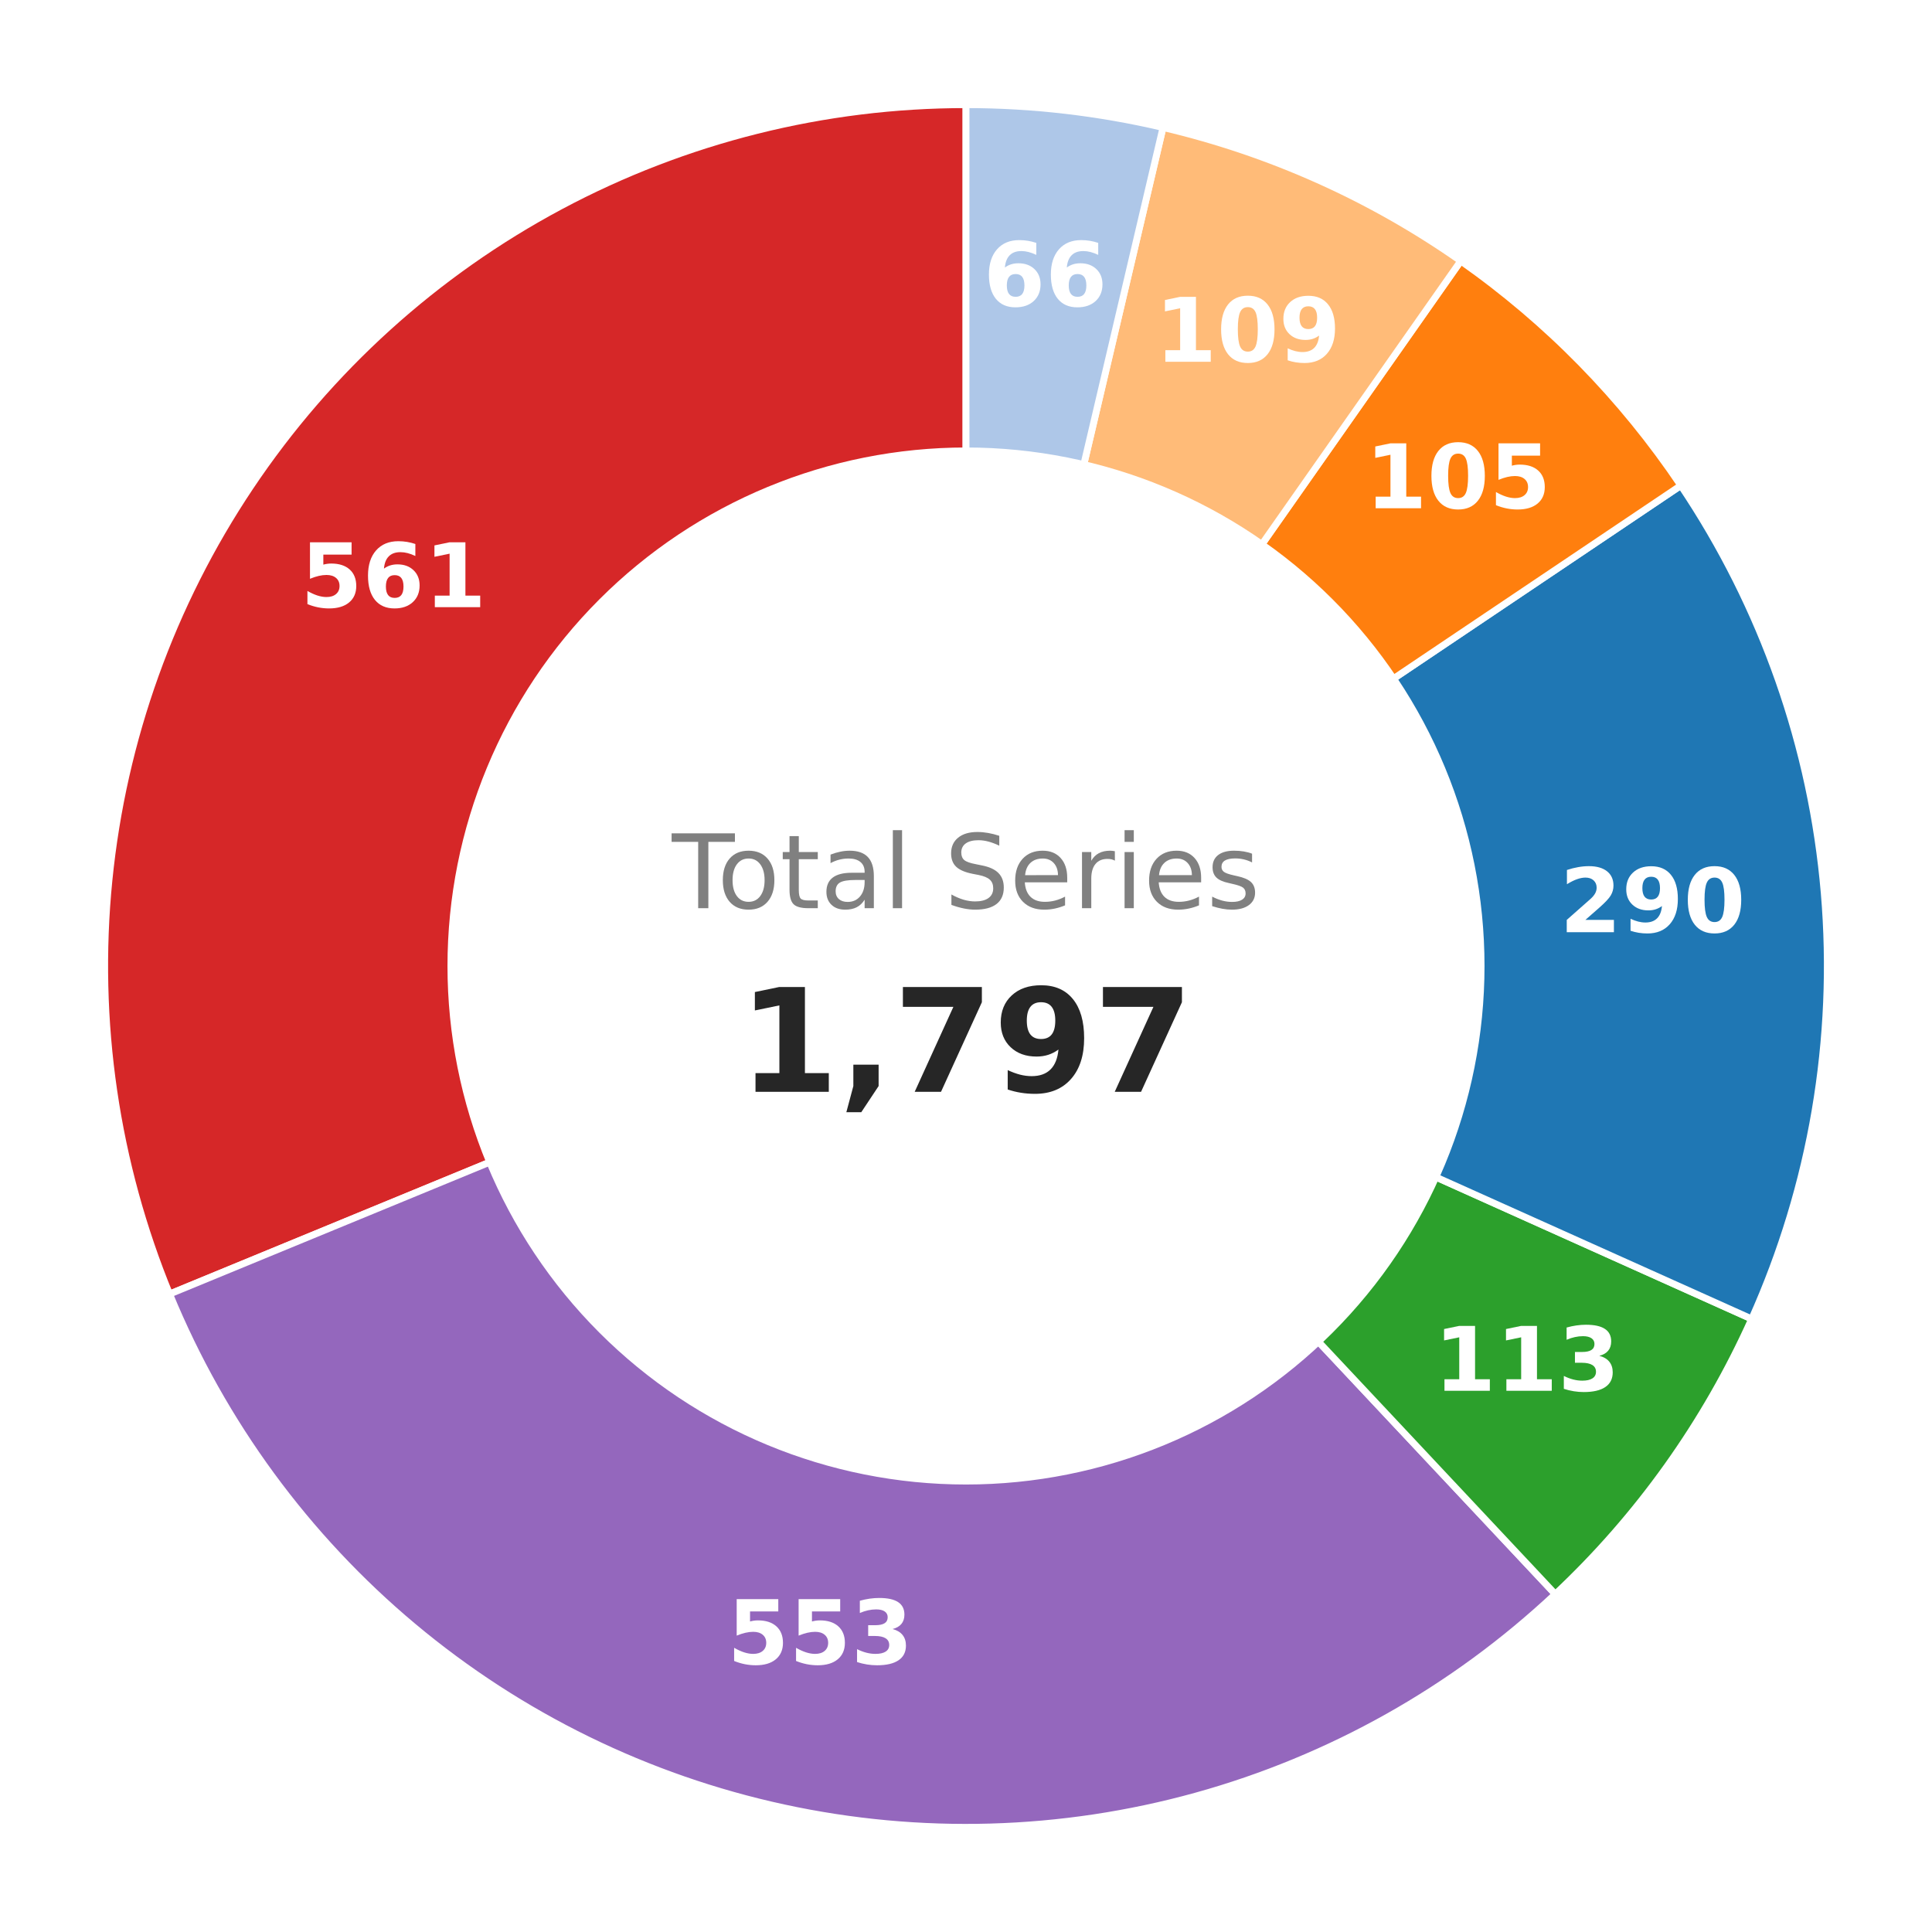
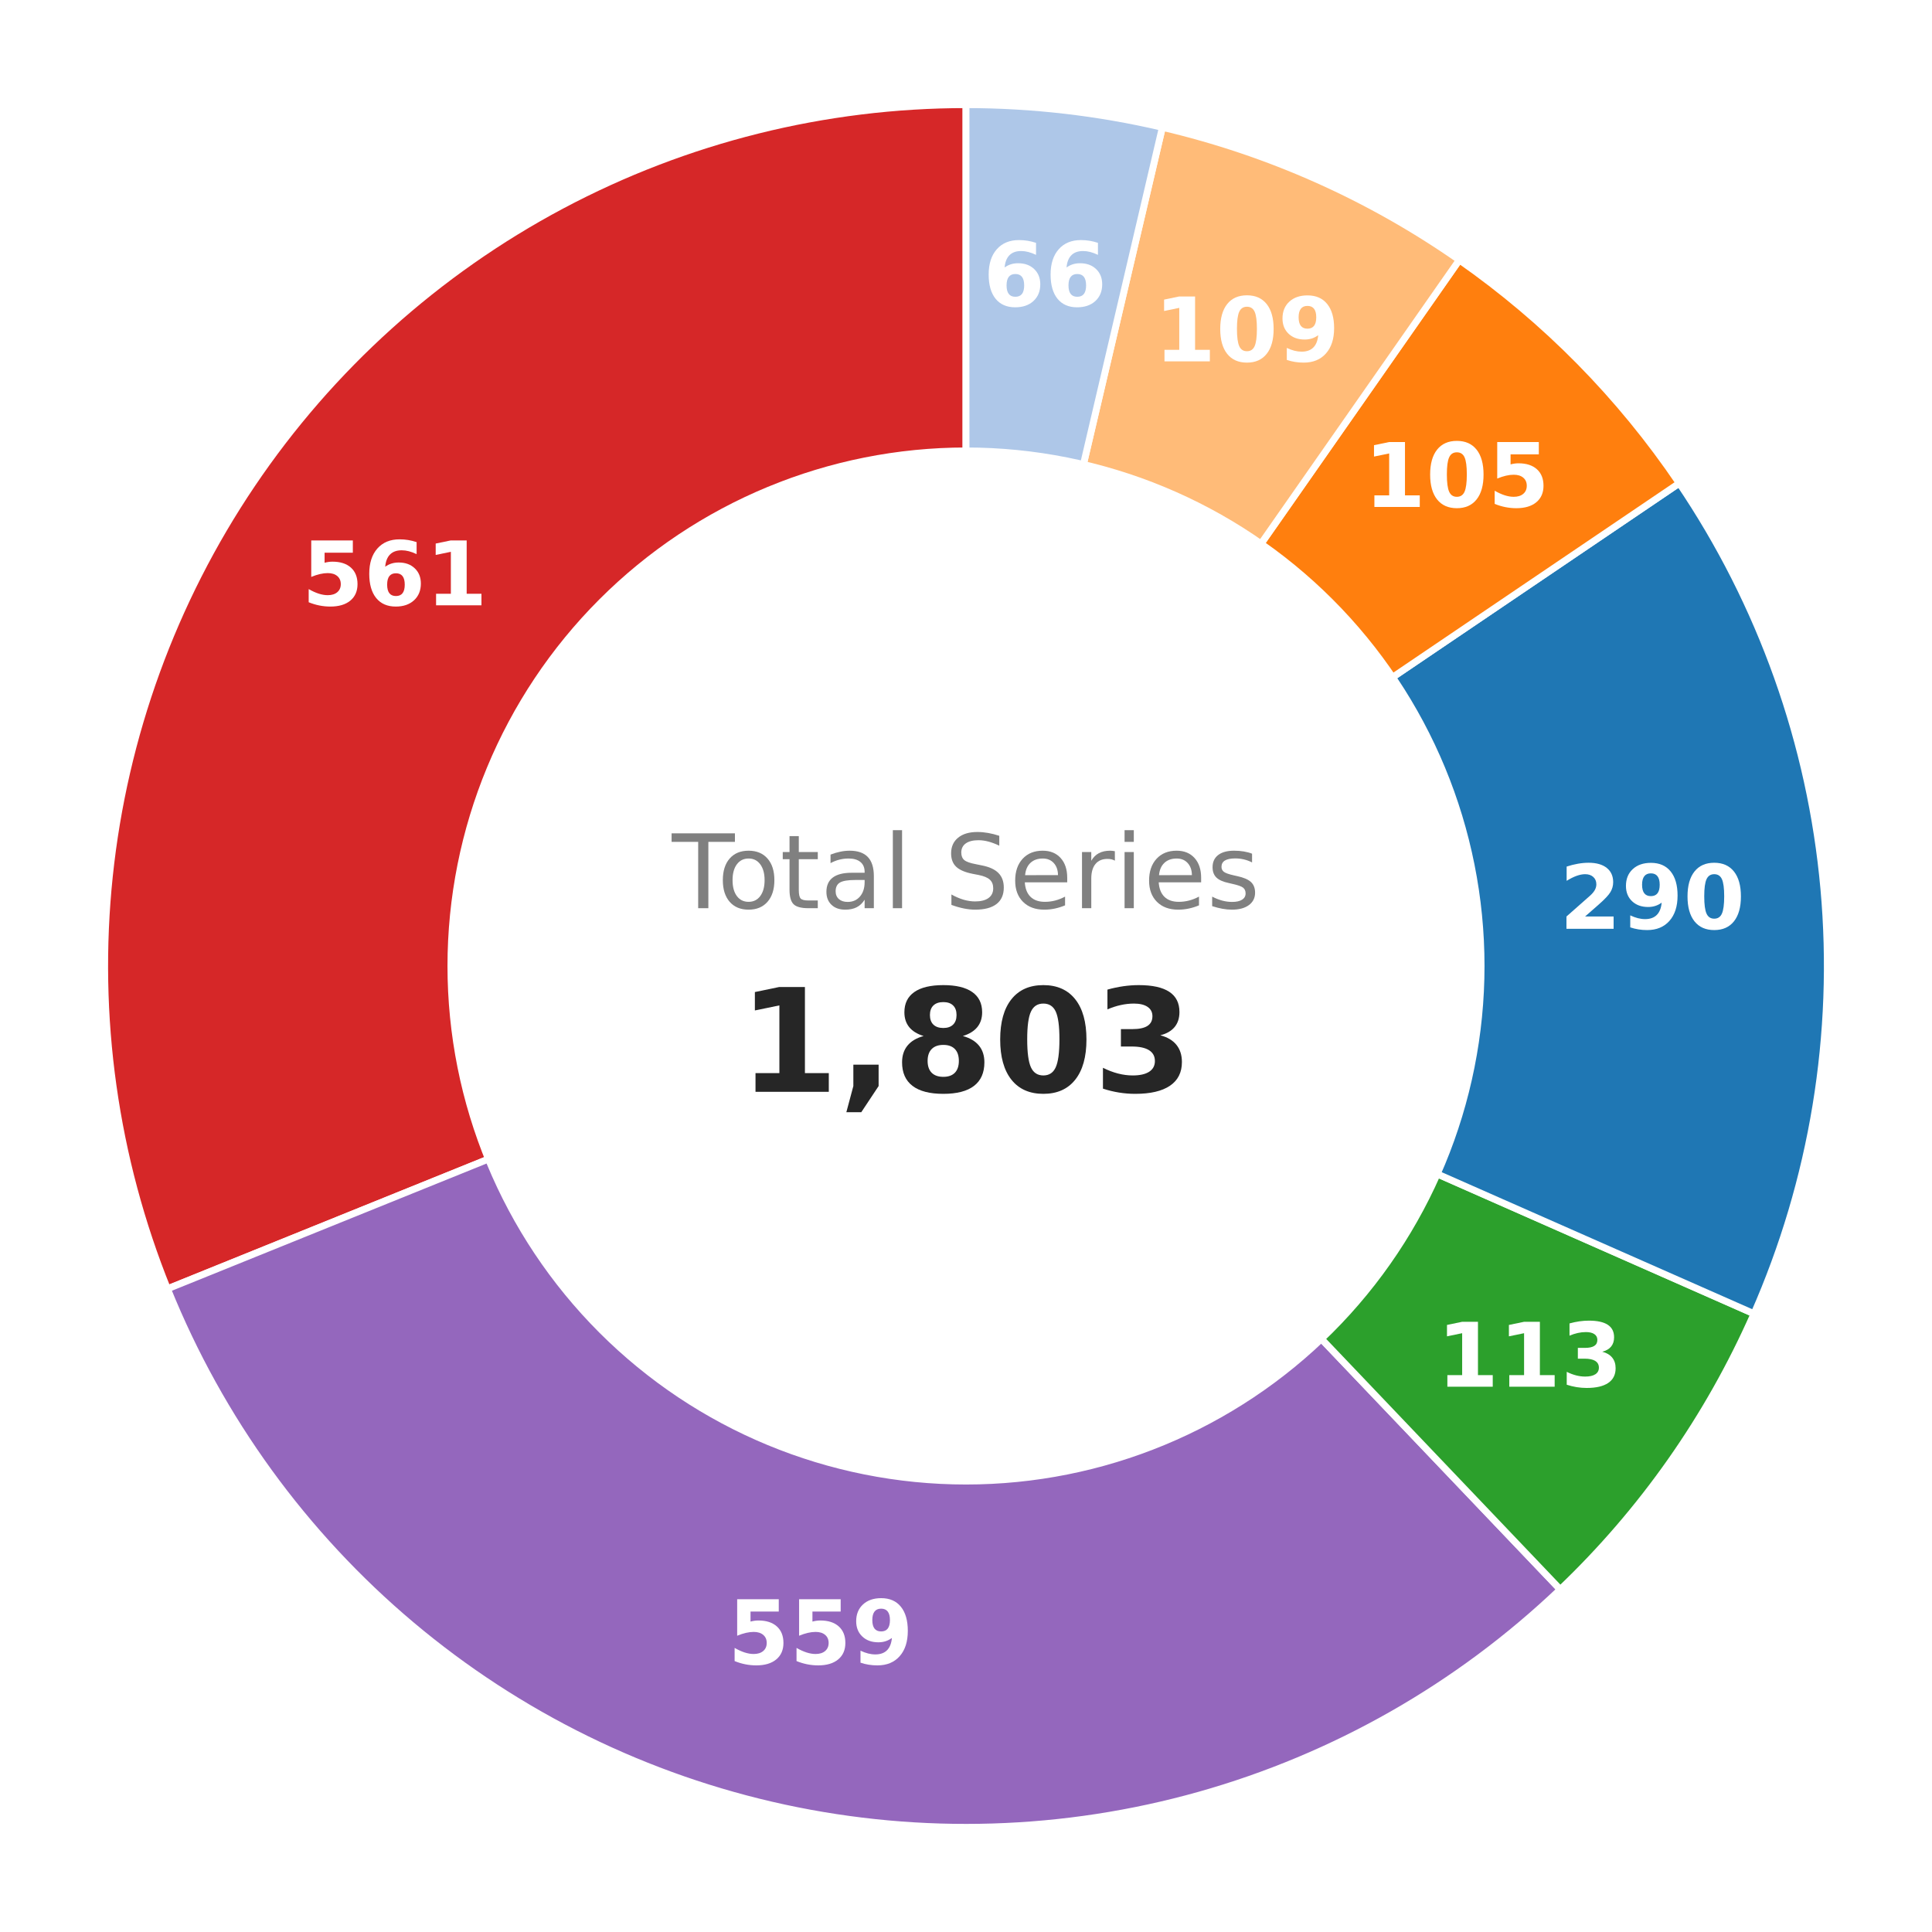
<svg xmlns="http://www.w3.org/2000/svg" xmlns:xlink="http://www.w3.org/1999/xlink" width="564.48pt" height="564.48pt" viewBox="0 0 564.48 564.48" version="1.1">
  <defs>
    <style type="text/css">*{stroke-linejoin: round; stroke-linecap: butt}</style>
  </defs>
  <g id="figure_1">
    <g id="patch_1">
      <path d="M 0 564.48  L 564.48 564.48  L 564.48 0  L 0 0  z " style="fill: #ffffff" />
    </g>
    <g id="axes_1">
      <g id="matplotlib.axis_1" />
      <g id="matplotlib.axis_2" />
      <g id="patch_2">
-         <path d="M 282.24 30.58  C 240.898 30.58 200.187 40.767 163.717 60.238  C 127.248 79.708 96.132 107.868 73.13 142.22  C 50.128 176.571 35.941 216.067 31.828 257.204  C 27.716 298.34 33.802 339.863 49.547 378.089  L 282.24 282.24  z " style="fill: #d62728; stroke: #ffffff; stroke-width: 2; stroke-linejoin: miter" />
+         <path d="M 282.24 30.58  C 241.037 30.58 200.458 40.699 164.08 60.044  C 127.701 79.39 96.624 107.377 73.588 141.538  C 50.552 175.699 36.254 215.001 31.954 255.978  C 27.654 296.956 33.483 338.369 48.927 376.568  L 282.24 282.24  z " style="fill: #d62728; stroke: #ffffff; stroke-width: 2; stroke-linejoin: miter" />
      </g>
      <g id="patch_3">
-         <path d="M 49.547 378.089  C 65.066 415.764 89.505 449.113 120.757 475.258  C 152.009 501.404 189.148 519.573 228.971 528.198  C 268.794 536.823 310.122 535.648 349.391 524.776  C 388.66 513.904 424.707 493.655 454.423 465.777  L 282.24 282.24  z " style="fill: #9467bd; stroke: #ffffff; stroke-width: 2; stroke-linejoin: miter" />
+         <path d="M 48.927 376.568  C 64.315 414.629 88.785 448.353 120.196 474.788  C 151.607 501.223 189.015 519.574 229.145 528.236  C 269.275 536.897 310.922 535.609 350.44 524.483  C 389.958 513.357 426.16 492.729 455.876 464.403  L 282.24 282.24  z " style="fill: #9467bd; stroke: #ffffff; stroke-width: 2; stroke-linejoin: miter" />
      </g>
      <g id="patch_4">
-         <path d="M 454.423 465.777  C 466.519 454.429 477.464 441.914 487.097 428.413  C 496.73 414.912 505.005 400.492 511.802 385.363  L 282.24 282.24  z " style="fill: #2ca02c; stroke: #ffffff; stroke-width: 2; stroke-linejoin: miter" />
+         <path d="M 455.876 464.403  C 467.842 452.997 478.654 440.441 488.157 426.916  C 497.66 413.39 505.807 398.961 512.481 383.838  L 282.24 282.24  z " style="fill: #2ca02c; stroke: #ffffff; stroke-width: 2; stroke-linejoin: miter" />
      </g>
      <g id="patch_5">
-         <path d="M 511.802 385.363  C 529.322 346.361 536.617 303.53 532.996 260.928  C 529.375 218.325 514.956 177.34 491.105 141.854  L 282.24 282.24  z " style="fill: #1f77b4; stroke: #ffffff; stroke-width: 2; stroke-linejoin: miter" />
+         <path d="M 512.481 383.838  C 529.684 344.852 536.706 302.129 532.888 259.688  C 529.069 217.247 514.532 176.463 490.647 141.175  L 282.24 282.24  z " style="fill: #1f77b4; stroke: #ffffff; stroke-width: 2; stroke-linejoin: miter" />
      </g>
      <g id="patch_6">
-         <path d="M 491.105 141.854  C 482.509 129.065 472.756 117.093 461.97 106.087  C 451.184 95.082 439.41 85.091 426.796 76.24  L 282.24 282.24  z " style="fill: #ff7f0e; stroke: #ffffff; stroke-width: 2; stroke-linejoin: miter" />
+         <path d="M 490.647 141.175  C 482.038 128.456 472.283 116.552 461.503 105.612  C 450.724 94.672 438.966 84.742 426.377 75.946  L 282.24 282.24  z " style="fill: #ff7f0e; stroke: #ffffff; stroke-width: 2; stroke-linejoin: miter" />
      </g>
      <g id="patch_7">
-         <path d="M 426.796 76.24  C 413.701 67.051 399.76 59.131 385.162 52.588  C 370.563 46.046 355.374 40.91 339.801 37.251  L 282.24 282.24  z " style="fill: #ffbb78; stroke: #ffffff; stroke-width: 2; stroke-linejoin: miter" />
+         <path d="M 426.377 75.946  C 413.307 66.814 399.399 58.945 384.84 52.444  C 370.281 45.944 355.137 40.842 339.613 37.207  L 282.24 282.24  z " style="fill: #ffbb78; stroke: #ffffff; stroke-width: 2; stroke-linejoin: miter" />
      </g>
      <g id="patch_8">
-         <path d="M 339.801 37.251  C 330.376 35.037 320.831 33.368 311.213 32.253  C 301.596 31.139 291.922 30.58 282.24 30.58  L 282.24 282.24  z " style="fill: #aec7e8; stroke: #ffffff; stroke-width: 2; stroke-linejoin: miter" />
+         <path d="M 339.613 37.207  C 330.217 35.007 320.703 33.35 311.117 32.242  C 301.531 31.135 291.89 30.58 282.24 30.58  L 282.24 282.24  z " style="fill: #aec7e8; stroke: #ffffff; stroke-width: 2; stroke-linejoin: miter" />
      </g>
      <g id="patch_9">
-         <path d="M 282.24 433.236  C 322.285 433.236 360.694 417.326 389.01 389.011  C 417.326 360.695 433.236 322.285 433.236 282.24  C 433.236 242.196 417.326 203.786 389.01 175.47  C 360.694 147.154 322.285 131.244 282.24 131.244  C 242.195 131.244 203.785 147.154 175.47 175.47  C 147.154 203.786 131.244 242.196 131.244 282.24  C 131.244 322.285 147.154 360.695 175.47 389.011  C 203.785 417.326 242.195 433.236 282.24 433.236  z " clip-path="url(#paeff7c6100)" style="fill: #ffffff; stroke: #ffffff; stroke-linejoin: miter" />
+         <path d="M 282.24 433.236  C 322.285 433.236 360.694 417.326 389.01 389.011  C 417.326 360.695 433.236 322.285 433.236 282.24  C 433.236 242.196 417.326 203.786 389.01 175.47  C 360.694 147.154 322.285 131.244 282.24 131.244  C 242.195 131.244 203.785 147.154 175.47 175.47  C 147.154 203.786 131.244 242.196 131.244 282.24  C 131.244 322.285 147.154 360.695 175.47 389.011  C 203.785 417.326 242.195 433.236 282.24 433.236  z " clip-path="url(#p9ba5d88f32)" style="fill: #ffffff; stroke: #ffffff; stroke-linejoin: miter" />
      </g>
      <g id="text_1">
-         <g style="fill: #ffffff" transform="translate(87.81642 177.3981) scale(0.26 -0.26)">
+         <g style="fill: #ffffff" transform="translate(88.18291 176.8527) scale(0.26 -0.26)">
          <defs>
            <path id="DejaVuSans-Bold-35" d="M 678 4666  L 3669 4666  L 3669 3781  L 1638 3781  L 1638 3059  Q 1775 3097 1914 3117  Q 2053 3138 2203 3138  Q 3056 3138 3531 2711  Q 4006 2284 4006 1522  Q 4006 766 3489 337  Q 2972 -91 2053 -91  Q 1656 -91 1267 -14  Q 878 63 494 219  L 494 1166  Q 875 947 1217 837  Q 1559 728 1863 728  Q 2300 728 2551 942  Q 2803 1156 2803 1522  Q 2803 1891 2551 2103  Q 2300 2316 1863 2316  Q 1603 2316 1309 2248  Q 1016 2181 678 2041  L 678 4666  z " transform="scale(0.015625)" />
            <path id="DejaVuSans-Bold-36" d="M 2316 2303  Q 2000 2303 1842 2098  Q 1684 1894 1684 1484  Q 1684 1075 1842 870  Q 2000 666 2316 666  Q 2634 666 2792 870  Q 2950 1075 2950 1484  Q 2950 1894 2792 2098  Q 2634 2303 2316 2303  z M 3803 4544  L 3803 3681  Q 3506 3822 3243 3889  Q 2981 3956 2731 3956  Q 2194 3956 1894 3657  Q 1594 3359 1544 2772  Q 1750 2925 1990 3001  Q 2231 3078 2516 3078  Q 3231 3078 3670 2659  Q 4109 2241 4109 1563  Q 4109 813 3618 361  Q 3128 -91 2303 -91  Q 1394 -91 895 523  Q 397 1138 397 2266  Q 397 3422 980 4083  Q 1563 4744 2578 4744  Q 2900 4744 3203 4694  Q 3506 4644 3803 4544  z " transform="scale(0.015625)" />
            <path id="DejaVuSans-Bold-31" d="M 750 831  L 1813 831  L 1813 3847  L 722 3622  L 722 4441  L 1806 4666  L 2950 4666  L 2950 831  L 4013 831  L 4013 0  L 750 0  L 750 831  z " transform="scale(0.015625)" />
          </defs>
          <use xlink:href="#DejaVuSans-Bold-35" />
          <use xlink:href="#DejaVuSans-Bold-36" x="69.58" />
          <use xlink:href="#DejaVuSans-Bold-31" x="139.16" />
        </g>
      </g>
      <g id="text_2">
-         <g style="fill: #ffffff" transform="translate(212.489 486.1807) scale(0.26 -0.26)">
+         <g style="fill: #ffffff" transform="translate(212.6286 486.2109) scale(0.26 -0.26)">
+           <defs>
+             <path id="DejaVuSans-Bold-39" d="M 641 103  L 641 966  Q 928 831 1190 764  Q 1453 697 1709 697  Q 2247 697 2547 995  Q 2847 1294 2900 1881  Q 2688 1725 2447 1647  Q 2206 1569 1925 1569  Q 1209 1569 770 1986  Q 331 2403 331 3084  Q 331 3838 820 4291  Q 1309 4744 2131 4744  Q 3044 4744 3544 4128  Q 4044 3513 4044 2388  Q 4044 1231 3459 570  Q 2875 -91 1856 -91  Q 1528 -91 1228 -42  Q 928 6 641 103  z M 2125 2350  Q 2441 2350 2600 2554  Q 2759 2759 2759 3169  Q 2759 3575 2600 3781  Q 2441 3988 2125 3988  Q 1809 3988 1650 3781  Q 1491 3575 1491 3169  Q 1491 2759 1650 2554  Q 1809 2350 2125 2350  z " transform="scale(0.015625)" />
+           </defs>
+           <use xlink:href="#DejaVuSans-Bold-35" />
+           <use xlink:href="#DejaVuSans-Bold-35" x="69.58" />
+           <use xlink:href="#DejaVuSans-Bold-39" x="139.16" />
+         </g>
+       </g>
+       <g id="text_3">
+         <g style="fill: #ffffff" transform="translate(419.8382 405.1549) scale(0.26 -0.26)">
          <defs>
            <path id="DejaVuSans-Bold-33" d="M 2981 2516  Q 3453 2394 3698 2092  Q 3944 1791 3944 1325  Q 3944 631 3412 270  Q 2881 -91 1863 -91  Q 1503 -91 1142 -33  Q 781 25 428 141  L 428 1069  Q 766 900 1098 814  Q 1431 728 1753 728  Q 2231 728 2486 893  Q 2741 1059 2741 1369  Q 2741 1688 2480 1852  Q 2219 2016 1709 2016  L 1228 2016  L 1228 2791  L 1734 2791  Q 2188 2791 2409 2933  Q 2631 3075 2631 3366  Q 2631 3634 2415 3781  Q 2200 3928 1806 3928  Q 1516 3928 1219 3862  Q 922 3797 628 3669  L 628 4550  Q 984 4650 1334 4700  Q 1684 4750 2022 4750  Q 2931 4750 3382 4451  Q 3834 4153 3834 3553  Q 3834 3144 3618 2883  Q 3403 2622 2981 2516  z " transform="scale(0.015625)" />
          </defs>
-           <use xlink:href="#DejaVuSans-Bold-35" />
-           <use xlink:href="#DejaVuSans-Bold-35" x="69.58" />
-           <use xlink:href="#DejaVuSans-Bold-33" x="139.16" />
-         </g>
-       </g>
-       <g id="text_3">
-         <g style="fill: #ffffff" transform="translate(418.9901 406.3526) scale(0.26 -0.26)">
          <use xlink:href="#DejaVuSans-Bold-31" />
          <use xlink:href="#DejaVuSans-Bold-31" x="69.58" />
          <use xlink:href="#DejaVuSans-Bold-33" x="139.16" />
        </g>
      </g>
      <g id="text_4">
-         <g style="fill: #ffffff" transform="translate(455.7093 272.3644) scale(0.26 -0.26)">
+         <g style="fill: #ffffff" transform="translate(455.6226 271.3726) scale(0.26 -0.26)">
          <defs>
            <path id="DejaVuSans-Bold-32" d="M 1844 884  L 3897 884  L 3897 0  L 506 0  L 506 884  L 2209 2388  Q 2438 2594 2547 2791  Q 2656 2988 2656 3200  Q 2656 3528 2436 3728  Q 2216 3928 1850 3928  Q 1569 3928 1234 3808  Q 900 3688 519 3450  L 519 4475  Q 925 4609 1322 4679  Q 1719 4750 2100 4750  Q 2938 4750 3402 4381  Q 3866 4013 3866 3353  Q 3866 2972 3669 2642  Q 3472 2313 2841 1759  L 1844 884  z " transform="scale(0.015625)" />
-             <path id="DejaVuSans-Bold-39" d="M 641 103  L 641 966  Q 928 831 1190 764  Q 1453 697 1709 697  Q 2247 697 2547 995  Q 2847 1294 2900 1881  Q 2688 1725 2447 1647  Q 2206 1569 1925 1569  Q 1209 1569 770 1986  Q 331 2403 331 3084  Q 331 3838 820 4291  Q 1309 4744 2131 4744  Q 3044 4744 3544 4128  Q 4044 3513 4044 2388  Q 4044 1231 3459 570  Q 2875 -91 1856 -91  Q 1528 -91 1228 -42  Q 928 6 641 103  z M 2125 2350  Q 2441 2350 2600 2554  Q 2759 2759 2759 3169  Q 2759 3575 2600 3781  Q 2441 3988 2125 3988  Q 1809 3988 1650 3781  Q 1491 3575 1491 3169  Q 1491 2759 1650 2554  Q 1809 2350 2125 2350  z " transform="scale(0.015625)" />
            <path id="DejaVuSans-Bold-30" d="M 2944 2338  Q 2944 3213 2780 3570  Q 2616 3928 2228 3928  Q 1841 3928 1675 3570  Q 1509 3213 1509 2338  Q 1509 1453 1675 1090  Q 1841 728 2228 728  Q 2613 728 2778 1090  Q 2944 1453 2944 2338  z M 4147 2328  Q 4147 1169 3647 539  Q 3147 -91 2228 -91  Q 1306 -91 806 539  Q 306 1169 306 2328  Q 306 3491 806 4120  Q 1306 4750 2228 4750  Q 3147 4750 3647 4120  Q 4147 3491 4147 2328  z " transform="scale(0.015625)" />
          </defs>
          <use xlink:href="#DejaVuSans-Bold-32" />
          <use xlink:href="#DejaVuSans-Bold-39" x="69.58" />
          <use xlink:href="#DejaVuSans-Bold-30" x="139.16" />
        </g>
      </g>
      <g id="text_5">
-         <g style="fill: #ffffff" transform="translate(398.8888 148.4923) scale(0.26 -0.26)">
+         <g style="fill: #ffffff" transform="translate(398.5153 148.1122) scale(0.26 -0.26)">
          <use xlink:href="#DejaVuSans-Bold-31" />
          <use xlink:href="#DejaVuSans-Bold-30" x="69.58" />
          <use xlink:href="#DejaVuSans-Bold-35" x="139.16" />
        </g>
      </g>
      <g id="text_6">
-         <g style="fill: #ffffff" transform="translate(337.4419 105.6932) scale(0.26 -0.26)">
+         <g style="fill: #ffffff" transform="translate(337.1843 105.5779) scale(0.26 -0.26)">
          <use xlink:href="#DejaVuSans-Bold-31" />
          <use xlink:href="#DejaVuSans-Bold-30" x="69.58" />
          <use xlink:href="#DejaVuSans-Bold-39" x="139.16" />
        </g>
      </g>
      <g id="text_7">
-         <g style="fill: #ffffff" transform="translate(287.3282 89.4252) scale(0.26 -0.26)">
+         <g style="fill: #ffffff" transform="translate(287.2514 89.41631) scale(0.26 -0.26)">
          <use xlink:href="#DejaVuSans-Bold-36" />
          <use xlink:href="#DejaVuSans-Bold-36" x="69.58" />
        </g>
      </g>
      <g id="text_8">
        <g style="fill: #808080" transform="translate(196.3134 265.3523) scale(0.3 -0.3)">
          <defs>
            <path id="DejaVuSans-54" d="M -19 4666  L 3928 4666  L 3928 4134  L 2272 4134  L 2272 0  L 1638 0  L 1638 4134  L -19 4134  L -19 4666  z " transform="scale(0.015625)" />
            <path id="DejaVuSans-6f" d="M 1959 3097  Q 1497 3097 1228 2736  Q 959 2375 959 1747  Q 959 1119 1226 758  Q 1494 397 1959 397  Q 2419 397 2687 759  Q 2956 1122 2956 1747  Q 2956 2369 2687 2733  Q 2419 3097 1959 3097  z M 1959 3584  Q 2709 3584 3137 3096  Q 3566 2609 3566 1747  Q 3566 888 3137 398  Q 2709 -91 1959 -91  Q 1206 -91 779 398  Q 353 888 353 1747  Q 353 2609 779 3096  Q 1206 3584 1959 3584  z " transform="scale(0.015625)" />
            <path id="DejaVuSans-74" d="M 1172 4494  L 1172 3500  L 2356 3500  L 2356 3053  L 1172 3053  L 1172 1153  Q 1172 725 1289 603  Q 1406 481 1766 481  L 2356 481  L 2356 0  L 1766 0  Q 1100 0 847 248  Q 594 497 594 1153  L 594 3053  L 172 3053  L 172 3500  L 594 3500  L 594 4494  L 1172 4494  z " transform="scale(0.015625)" />
            <path id="DejaVuSans-61" d="M 2194 1759  Q 1497 1759 1228 1600  Q 959 1441 959 1056  Q 959 750 1161 570  Q 1363 391 1709 391  Q 2188 391 2477 730  Q 2766 1069 2766 1631  L 2766 1759  L 2194 1759  z M 3341 1997  L 3341 0  L 2766 0  L 2766 531  Q 2569 213 2275 61  Q 1981 -91 1556 -91  Q 1019 -91 701 211  Q 384 513 384 1019  Q 384 1609 779 1909  Q 1175 2209 1959 2209  L 2766 2209  L 2766 2266  Q 2766 2663 2505 2880  Q 2244 3097 1772 3097  Q 1472 3097 1187 3025  Q 903 2953 641 2809  L 641 3341  Q 956 3463 1253 3523  Q 1550 3584 1831 3584  Q 2591 3584 2966 3190  Q 3341 2797 3341 1997  z " transform="scale(0.015625)" />
            <path id="DejaVuSans-6c" d="M 603 4863  L 1178 4863  L 1178 0  L 603 0  L 603 4863  z " transform="scale(0.015625)" />
            <path id="DejaVuSans-20" transform="scale(0.015625)" />
            <path id="DejaVuSans-53" d="M 3425 4513  L 3425 3897  Q 3066 4069 2747 4153  Q 2428 4238 2131 4238  Q 1616 4238 1336 4038  Q 1056 3838 1056 3469  Q 1056 3159 1242 3001  Q 1428 2844 1947 2747  L 2328 2669  Q 3034 2534 3370 2195  Q 3706 1856 3706 1288  Q 3706 609 3251 259  Q 2797 -91 1919 -91  Q 1588 -91 1214 -16  Q 841 59 441 206  L 441 856  Q 825 641 1194 531  Q 1563 422 1919 422  Q 2459 422 2753 634  Q 3047 847 3047 1241  Q 3047 1584 2836 1778  Q 2625 1972 2144 2069  L 1759 2144  Q 1053 2284 737 2584  Q 422 2884 422 3419  Q 422 4038 858 4394  Q 1294 4750 2059 4750  Q 2388 4750 2728 4690  Q 3069 4631 3425 4513  z " transform="scale(0.015625)" />
            <path id="DejaVuSans-65" d="M 3597 1894  L 3597 1613  L 953 1613  Q 991 1019 1311 708  Q 1631 397 2203 397  Q 2534 397 2845 478  Q 3156 559 3463 722  L 3463 178  Q 3153 47 2828 -22  Q 2503 -91 2169 -91  Q 1331 -91 842 396  Q 353 884 353 1716  Q 353 2575 817 3079  Q 1281 3584 2069 3584  Q 2775 3584 3186 3129  Q 3597 2675 3597 1894  z M 3022 2063  Q 3016 2534 2758 2815  Q 2500 3097 2075 3097  Q 1594 3097 1305 2825  Q 1016 2553 972 2059  L 3022 2063  z " transform="scale(0.015625)" />
            <path id="DejaVuSans-72" d="M 2631 2963  Q 2534 3019 2420 3045  Q 2306 3072 2169 3072  Q 1681 3072 1420 2755  Q 1159 2438 1159 1844  L 1159 0  L 581 0  L 581 3500  L 1159 3500  L 1159 2956  Q 1341 3275 1631 3429  Q 1922 3584 2338 3584  Q 2397 3584 2469 3576  Q 2541 3569 2628 3553  L 2631 2963  z " transform="scale(0.015625)" />
            <path id="DejaVuSans-69" d="M 603 3500  L 1178 3500  L 1178 0  L 603 0  L 603 3500  z M 603 4863  L 1178 4863  L 1178 4134  L 603 4134  L 603 4863  z " transform="scale(0.015625)" />
            <path id="DejaVuSans-73" d="M 2834 3397  L 2834 2853  Q 2591 2978 2328 3040  Q 2066 3103 1784 3103  Q 1356 3103 1142 2972  Q 928 2841 928 2578  Q 928 2378 1081 2264  Q 1234 2150 1697 2047  L 1894 2003  Q 2506 1872 2764 1633  Q 3022 1394 3022 966  Q 3022 478 2636 193  Q 2250 -91 1575 -91  Q 1294 -91 989 -36  Q 684 19 347 128  L 347 722  Q 666 556 975 473  Q 1284 391 1588 391  Q 1994 391 2212 530  Q 2431 669 2431 922  Q 2431 1156 2273 1281  Q 2116 1406 1581 1522  L 1381 1569  Q 847 1681 609 1914  Q 372 2147 372 2553  Q 372 3047 722 3315  Q 1072 3584 1716 3584  Q 2034 3584 2315 3537  Q 2597 3491 2834 3397  z " transform="scale(0.015625)" />
          </defs>
          <use xlink:href="#DejaVuSans-54" />
          <use xlink:href="#DejaVuSans-6f" x="44.084" />
          <use xlink:href="#DejaVuSans-74" x="105.266" />
          <use xlink:href="#DejaVuSans-61" x="144.475" />
          <use xlink:href="#DejaVuSans-6c" x="205.754" />
          <use xlink:href="#DejaVuSans-20" x="233.537" />
          <use xlink:href="#DejaVuSans-53" x="265.324" />
          <use xlink:href="#DejaVuSans-65" x="328.801" />
          <use xlink:href="#DejaVuSans-72" x="390.324" />
          <use xlink:href="#DejaVuSans-69" x="431.438" />
          <use xlink:href="#DejaVuSans-65" x="459.221" />
          <use xlink:href="#DejaVuSans-73" x="520.744" />
        </g>
      </g>
      <g id="text_9">
        <g style="fill: #262626" transform="translate(215.8176 318.9956) scale(0.42 -0.42)">
          <defs>
            <path id="DejaVuSans-Bold-2c" d="M 653 1209  L 1778 1209  L 1778 256  L 1006 -909  L 341 -909  L 653 256  L 653 1209  z " transform="scale(0.015625)" />
-             <path id="DejaVuSans-Bold-37" d="M 428 4666  L 3944 4666  L 3944 3988  L 2125 0  L 953 0  L 2675 3781  L 428 3781  L 428 4666  z " transform="scale(0.015625)" />
+             <path id="DejaVuSans-Bold-38" d="M 2228 2088  Q 1891 2088 1709 1903  Q 1528 1719 1528 1375  Q 1528 1031 1709 848  Q 1891 666 2228 666  Q 2563 666 2741 848  Q 2919 1031 2919 1375  Q 2919 1722 2741 1905  Q 2563 2088 2228 2088  z M 1350 2484  Q 925 2613 709 2878  Q 494 3144 494 3541  Q 494 4131 934 4440  Q 1375 4750 2228 4750  Q 3075 4750 3515 4442  Q 3956 4134 3956 3541  Q 3956 3144 3739 2878  Q 3522 2613 3097 2484  Q 3572 2353 3814 2058  Q 4056 1763 4056 1313  Q 4056 619 3595 264  Q 3134 -91 2228 -91  Q 1319 -91 855 264  Q 391 619 391 1313  Q 391 1763 633 2058  Q 875 2353 1350 2484  z M 1631 3419  Q 1631 3141 1786 2991  Q 1941 2841 2228 2841  Q 2509 2841 2662 2991  Q 2816 3141 2816 3419  Q 2816 3697 2662 3845  Q 2509 3994 2228 3994  Q 1941 3994 1786 3844  Q 1631 3694 1631 3419  z " transform="scale(0.015625)" />
          </defs>
          <use xlink:href="#DejaVuSans-Bold-31" />
          <use xlink:href="#DejaVuSans-Bold-2c" x="69.58" />
-           <use xlink:href="#DejaVuSans-Bold-37" x="107.568" />
-           <use xlink:href="#DejaVuSans-Bold-39" x="177.148" />
-           <use xlink:href="#DejaVuSans-Bold-37" x="246.729" />
+           <use xlink:href="#DejaVuSans-Bold-38" x="107.568" />
+           <use xlink:href="#DejaVuSans-Bold-30" x="177.148" />
+           <use xlink:href="#DejaVuSans-Bold-33" x="246.729" />
        </g>
      </g>
    </g>
  </g>
  <defs>
-     <clipPath id="paeff7c6100">
+     <clipPath id="p9ba5d88f32">
      <rect x="7.2" y="7.2" width="550.08" height="550.08" />
    </clipPath>
  </defs>
</svg>
